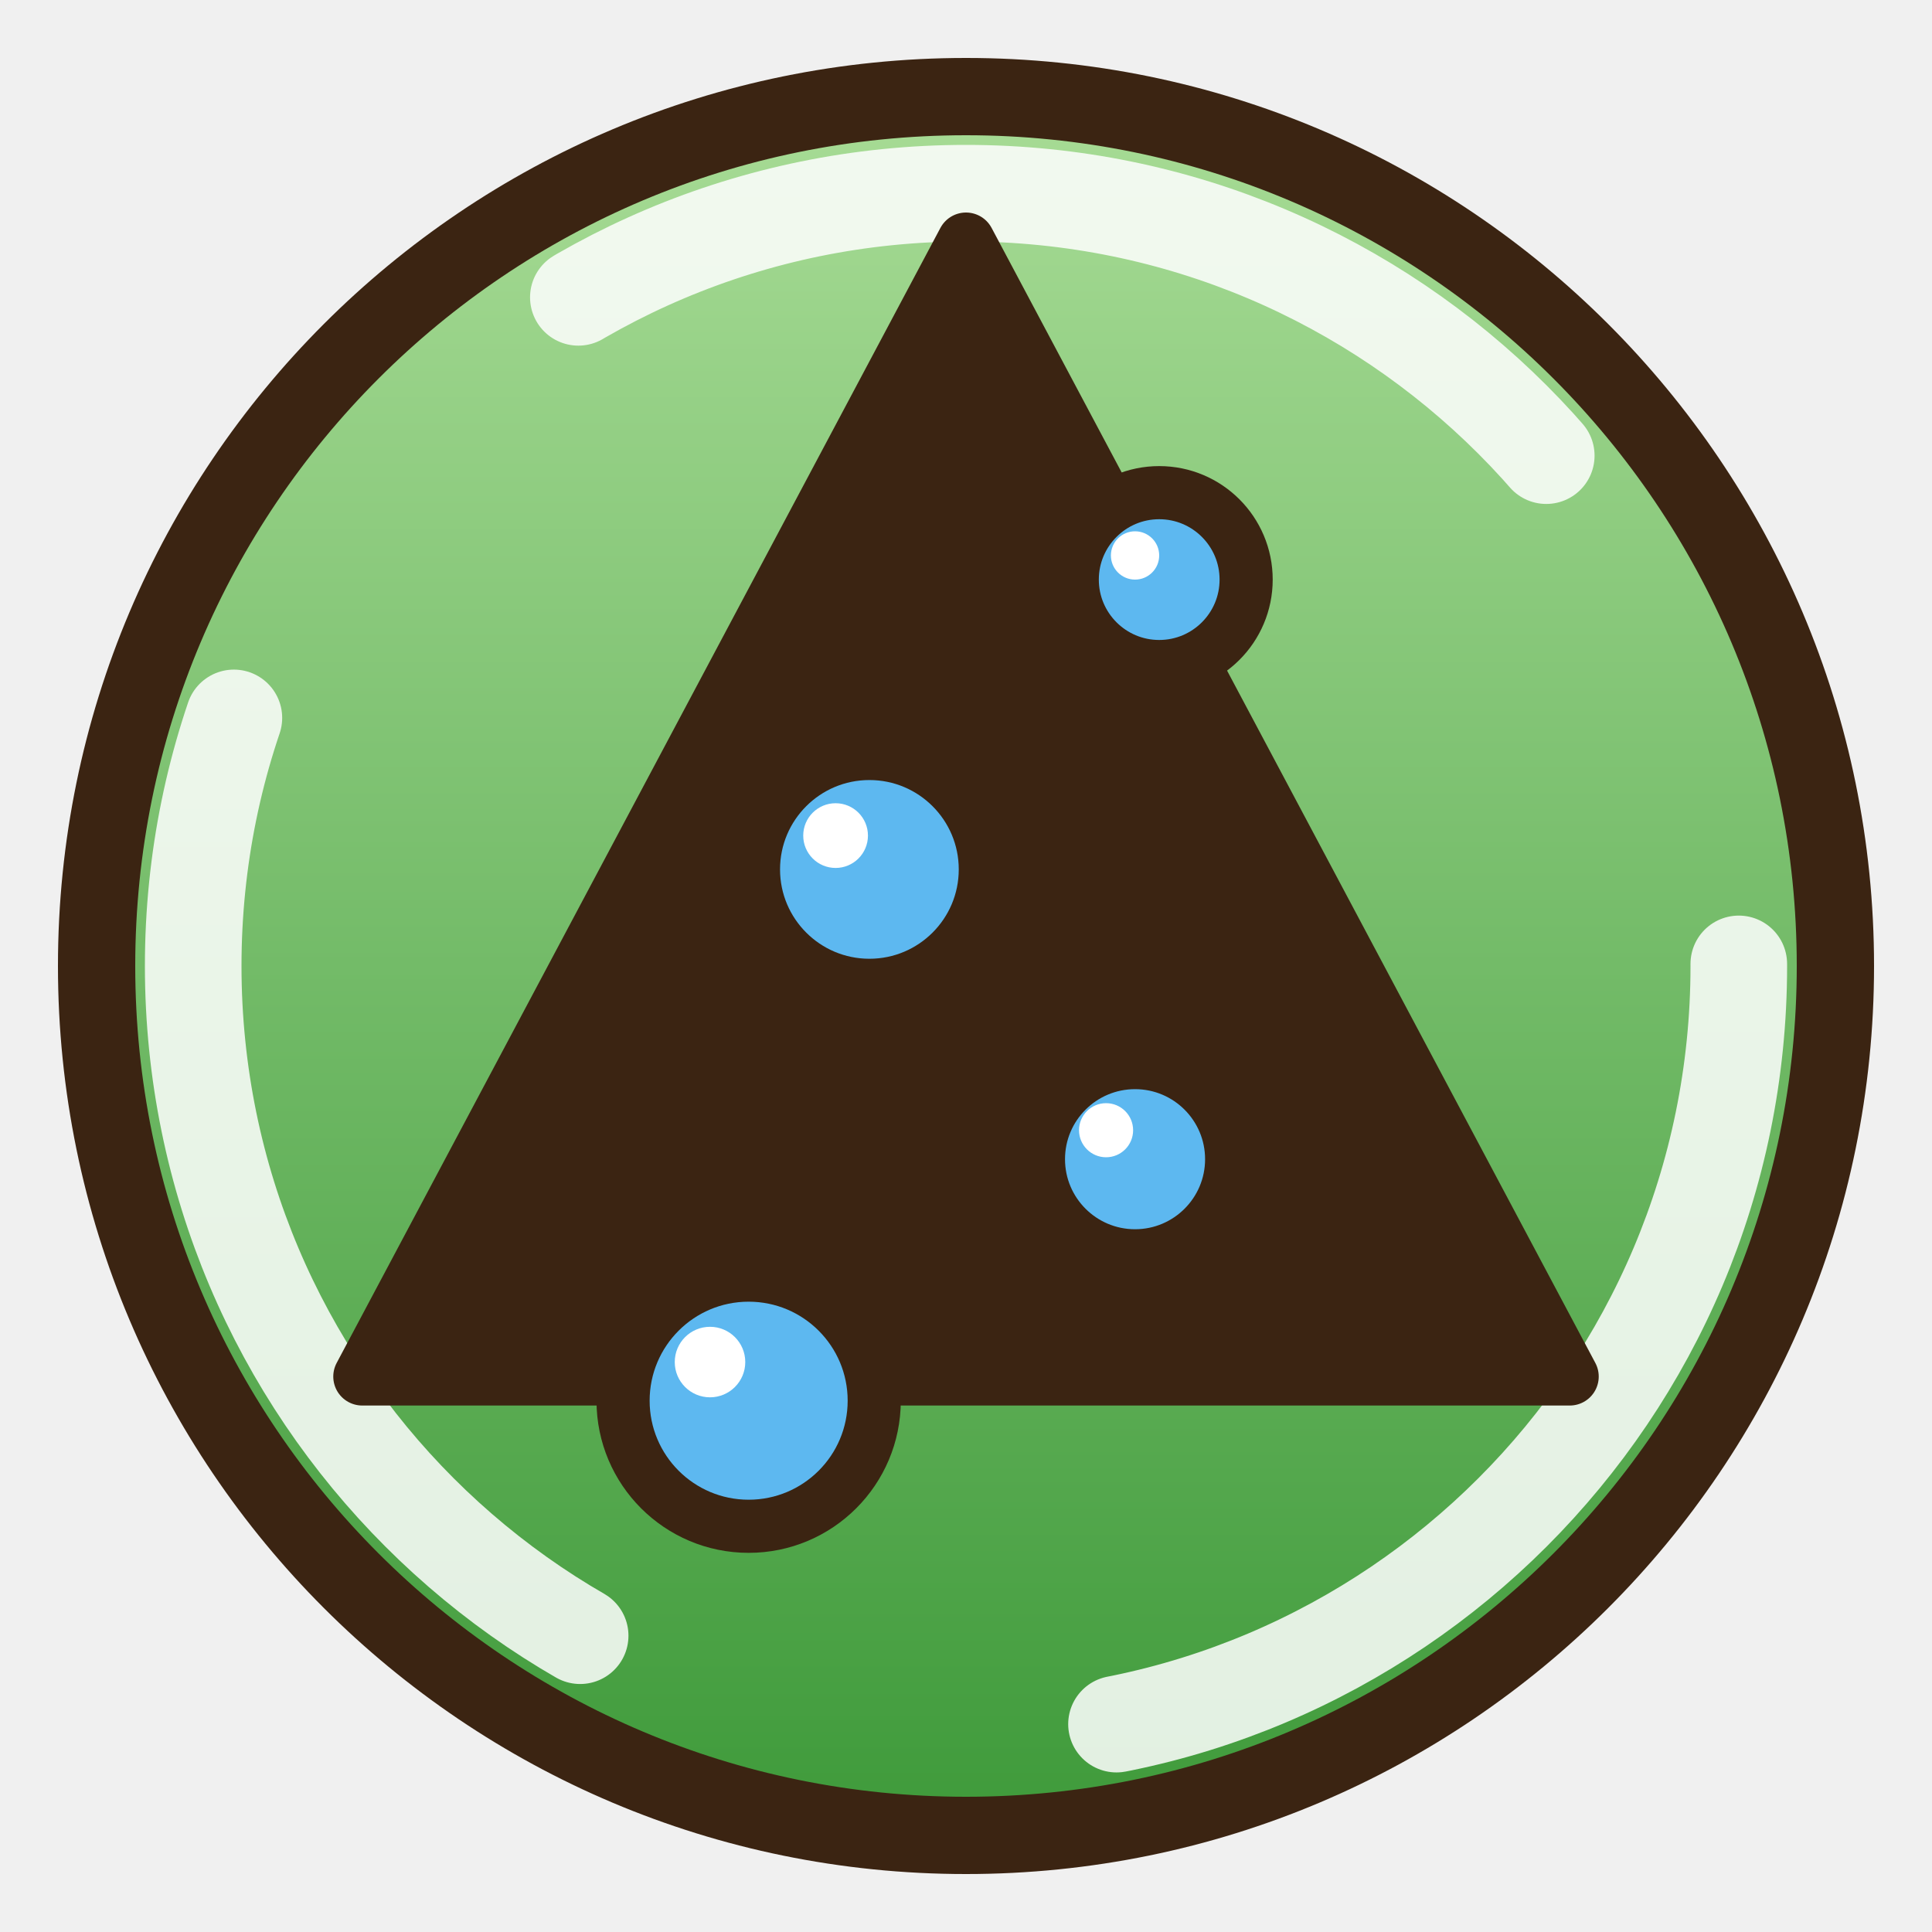
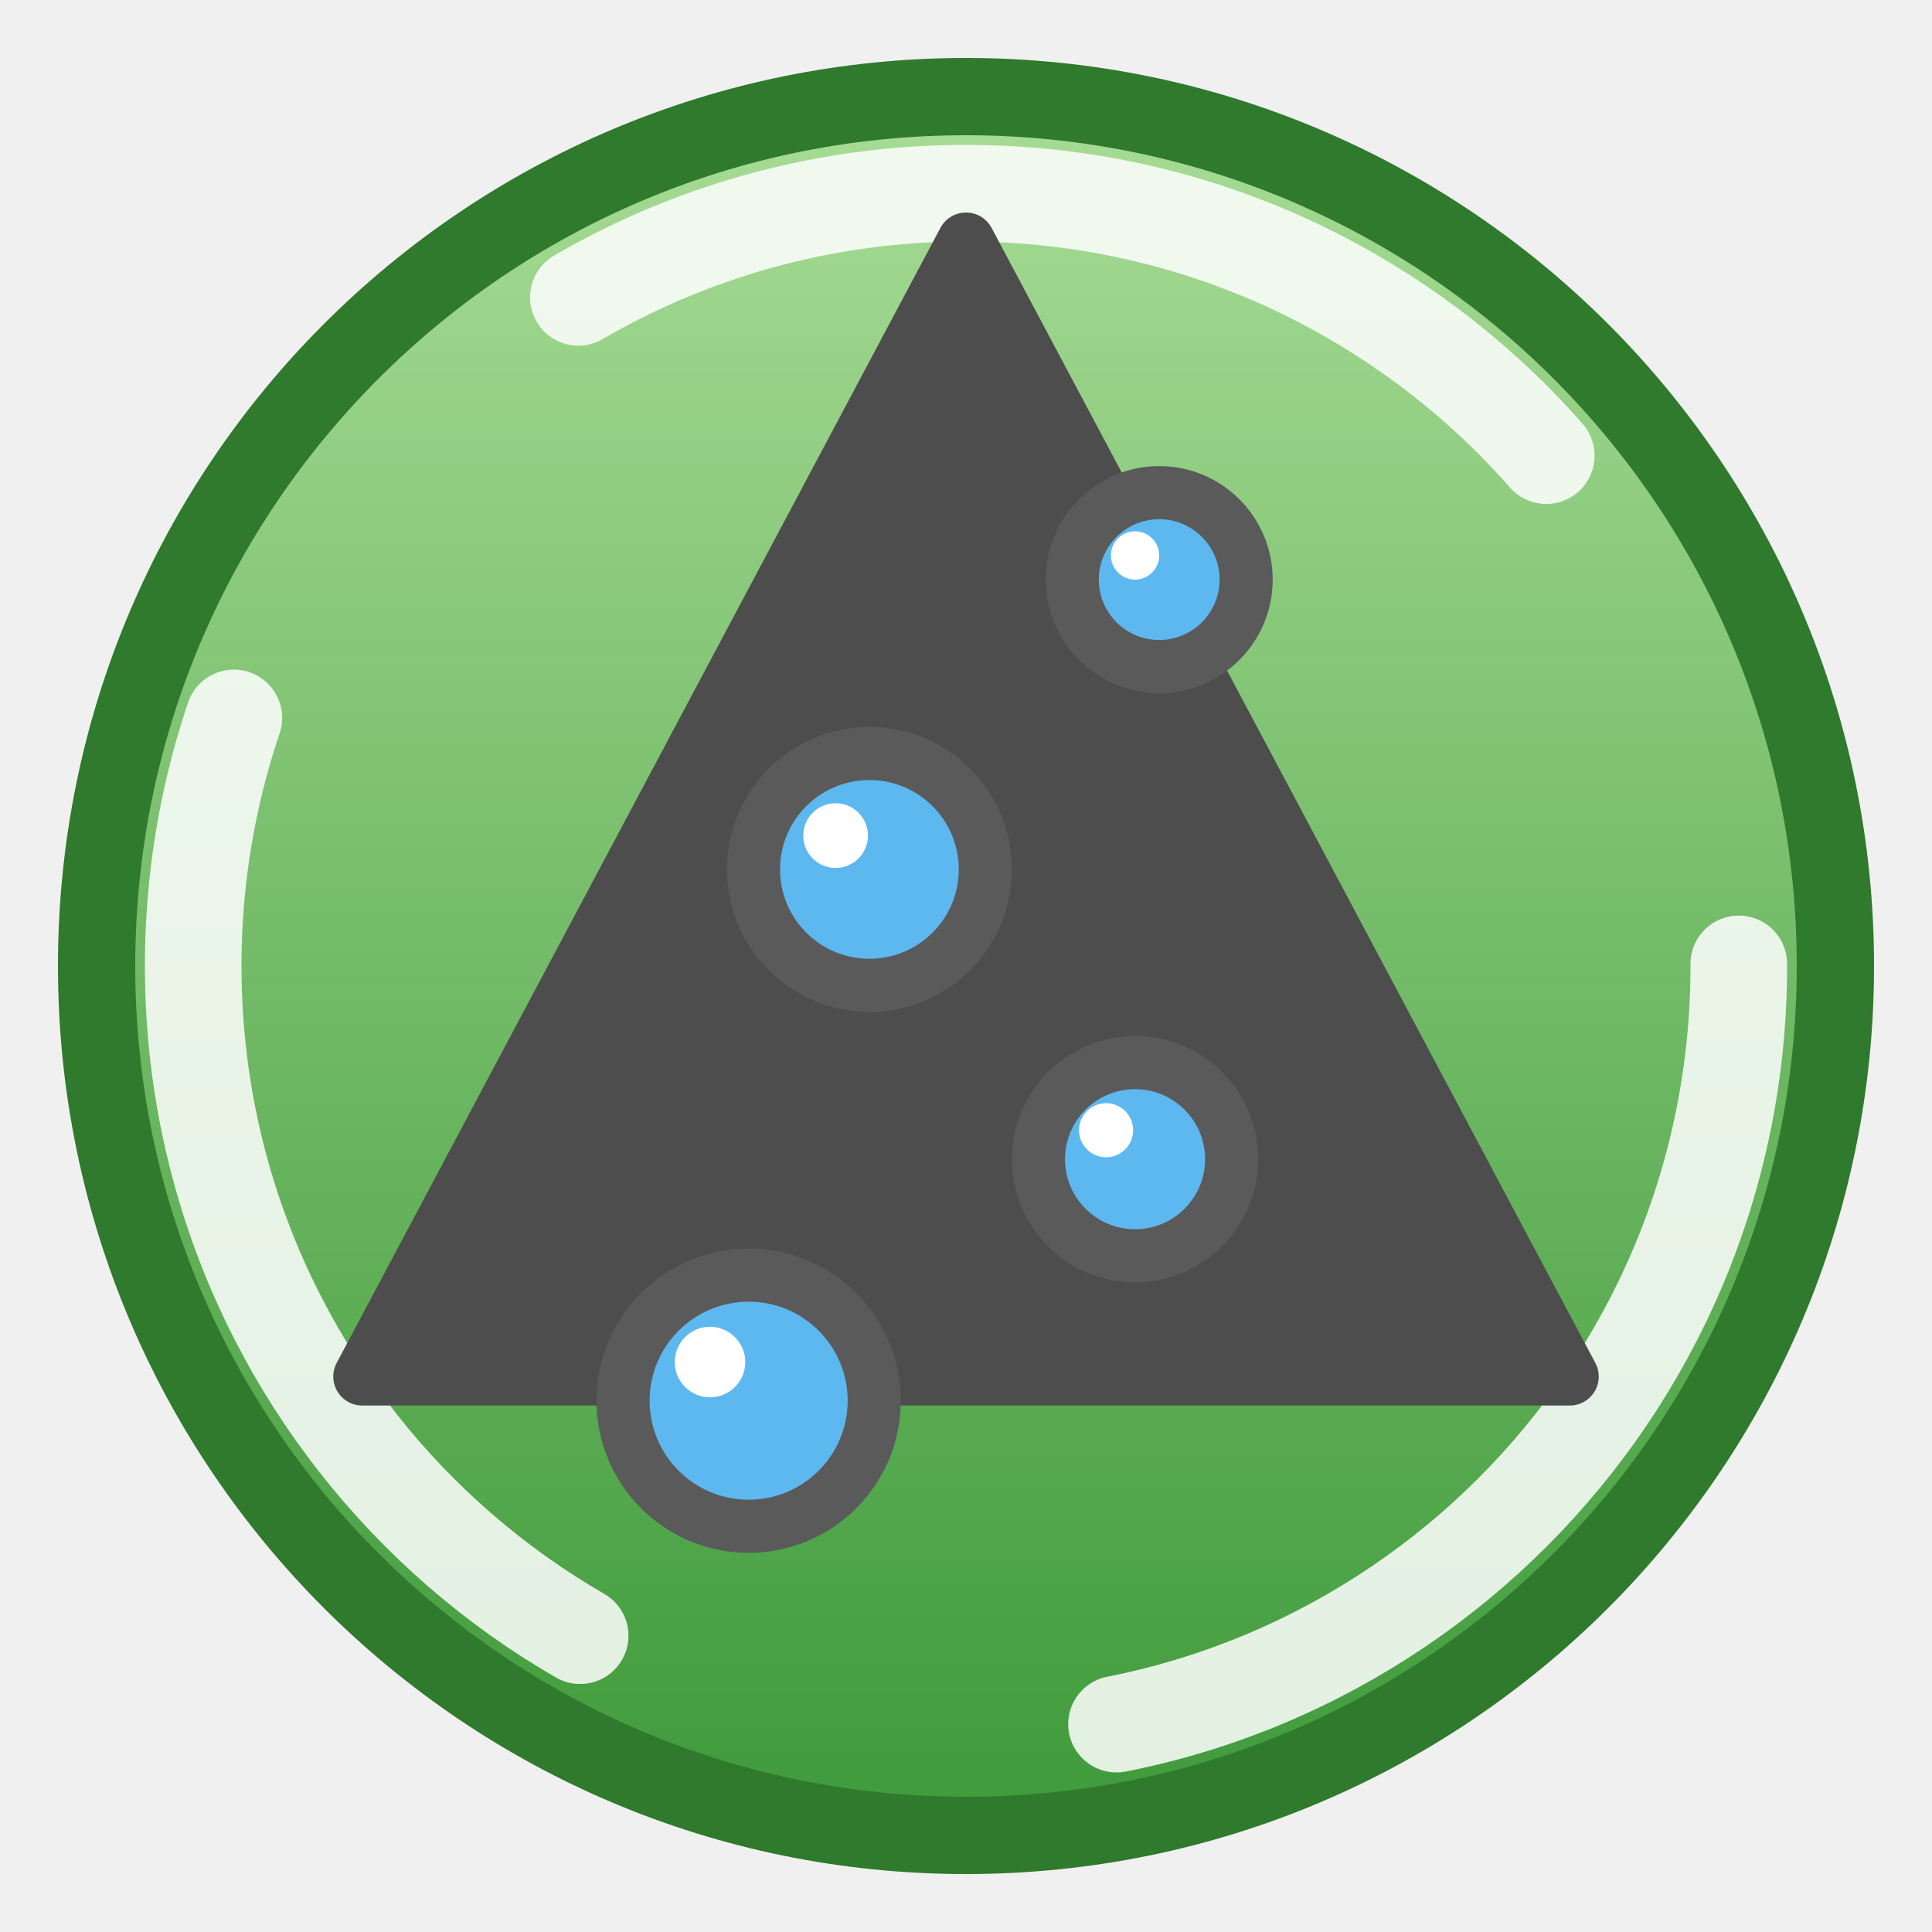
<svg xmlns="http://www.w3.org/2000/svg" width="40" height="40" viewBox="0 0 40 40" role="img" aria-labelledby="title">
  <defs>
    <linearGradient id="gK" x1="0" y1="0" x2="0" y2="1">
      <stop offset="0" stop-color="#A8DC96" />
      <stop offset="1" stop-color="#3E9A3A" />
    </linearGradient>
  </defs>
-   <circle cx="20" cy="20" r="18" fill="url(#gK)" stroke="#3B2412" stroke-width="1.6" />
+   <circle cx="20" cy="20" r="18" fill="url(#gK)" stroke="#2F7A2C" stroke-width="1.6" />
  <circle cx="20" cy="20" r="16" fill="none" stroke="#FFFFFF" stroke-opacity="0.85" stroke-width="2" stroke-linecap="round" stroke-dasharray="22 11.5">
    <animateTransform attributeName="transform" type="rotate" from="0 20 20" to="360 20 20" dur="1.6s" repeatCount="indefinite" />
  </circle>
  <g transform="rotate(0 20 20)">
-     <path d="M20,5 L32.5,28.5 L7.5,28.5 Z" fill="#3B2412" stroke="#3B2412" stroke-width="1.2" stroke-linejoin="round" />
+     <path d="M20,5 L32.5,28.5 L7.5,28.5 Z" fill="#4D4D4D" stroke="#4D4D4D" stroke-width="1.2" stroke-linejoin="round" />
  </g>
  <g transform="rotate(0 20 20)">
    <g opacity="1">
      <animate attributeName="opacity" values="0;1;1;0" keyTimes="0;0.15;0.75;1" dur="2.4s" begin="0.00s" repeatCount="indefinite" />
      <animateTransform attributeName="transform" type="translate" values="0 8;0 -8" dur="2.4s" begin="0.00s" repeatCount="indefinite" />
-       <circle cx="15.5" cy="29" r="2.6" fill="#5DB8F0" stroke="#3B2412" stroke-width="1.1" />
+       <circle cx="15.5" cy="29" r="2.6" fill="#5DB8F0" stroke="#5A5A5A" stroke-width="1.1" />
      <circle cx="14.7" cy="28.2" r="0.73" fill="#FFFFFF" />
    </g>
    <g opacity="1">
      <animate attributeName="opacity" values="0;1;1;0" keyTimes="0;0.15;0.75;1" dur="2.4s" begin="0.60s" repeatCount="indefinite" />
      <animateTransform attributeName="transform" type="translate" values="0 8;0 -8" dur="2.4s" begin="0.60s" repeatCount="indefinite" />
-       <circle cx="23.5" cy="24" r="2.0" fill="#5DB8F0" stroke="#3B2412" stroke-width="1.1" />
+       <circle cx="23.5" cy="24" r="2.0" fill="#5DB8F0" stroke="#5A5A5A" stroke-width="1.1" />
      <circle cx="22.9" cy="23.4" r="0.56" fill="#FFFFFF" />
    </g>
    <g opacity="1">
      <animate attributeName="opacity" values="0;1;1;0" keyTimes="0;0.15;0.75;1" dur="2.4s" begin="1.20s" repeatCount="indefinite" />
      <animateTransform attributeName="transform" type="translate" values="0 8;0 -8" dur="2.4s" begin="1.20s" repeatCount="indefinite" />
-       <circle cx="18" cy="18" r="2.4" fill="#5DB8F0" stroke="#3B2412" stroke-width="1.1" />
+       <circle cx="18" cy="18" r="2.4" fill="#5DB8F0" stroke="#5A5A5A" stroke-width="1.1" />
      <circle cx="17.3" cy="17.3" r="0.67" fill="#FFFFFF" />
    </g>
    <g opacity="1">
      <animate attributeName="opacity" values="0;1;1;0" keyTimes="0;0.15;0.75;1" dur="2.4s" begin="1.80s" repeatCount="indefinite" />
      <animateTransform attributeName="transform" type="translate" values="0 8;0 -8" dur="2.4s" begin="1.80s" repeatCount="indefinite" />
-       <circle cx="24" cy="12" r="1.8" fill="#5DB8F0" stroke="#3B2412" stroke-width="1.1" />
+       <circle cx="24" cy="12" r="1.8" fill="#5DB8F0" stroke="#5A5A5A" stroke-width="1.1" />
      <circle cx="23.5" cy="11.5" r="0.50" fill="#FFFFFF" />
    </g>
  </g>
</svg>
